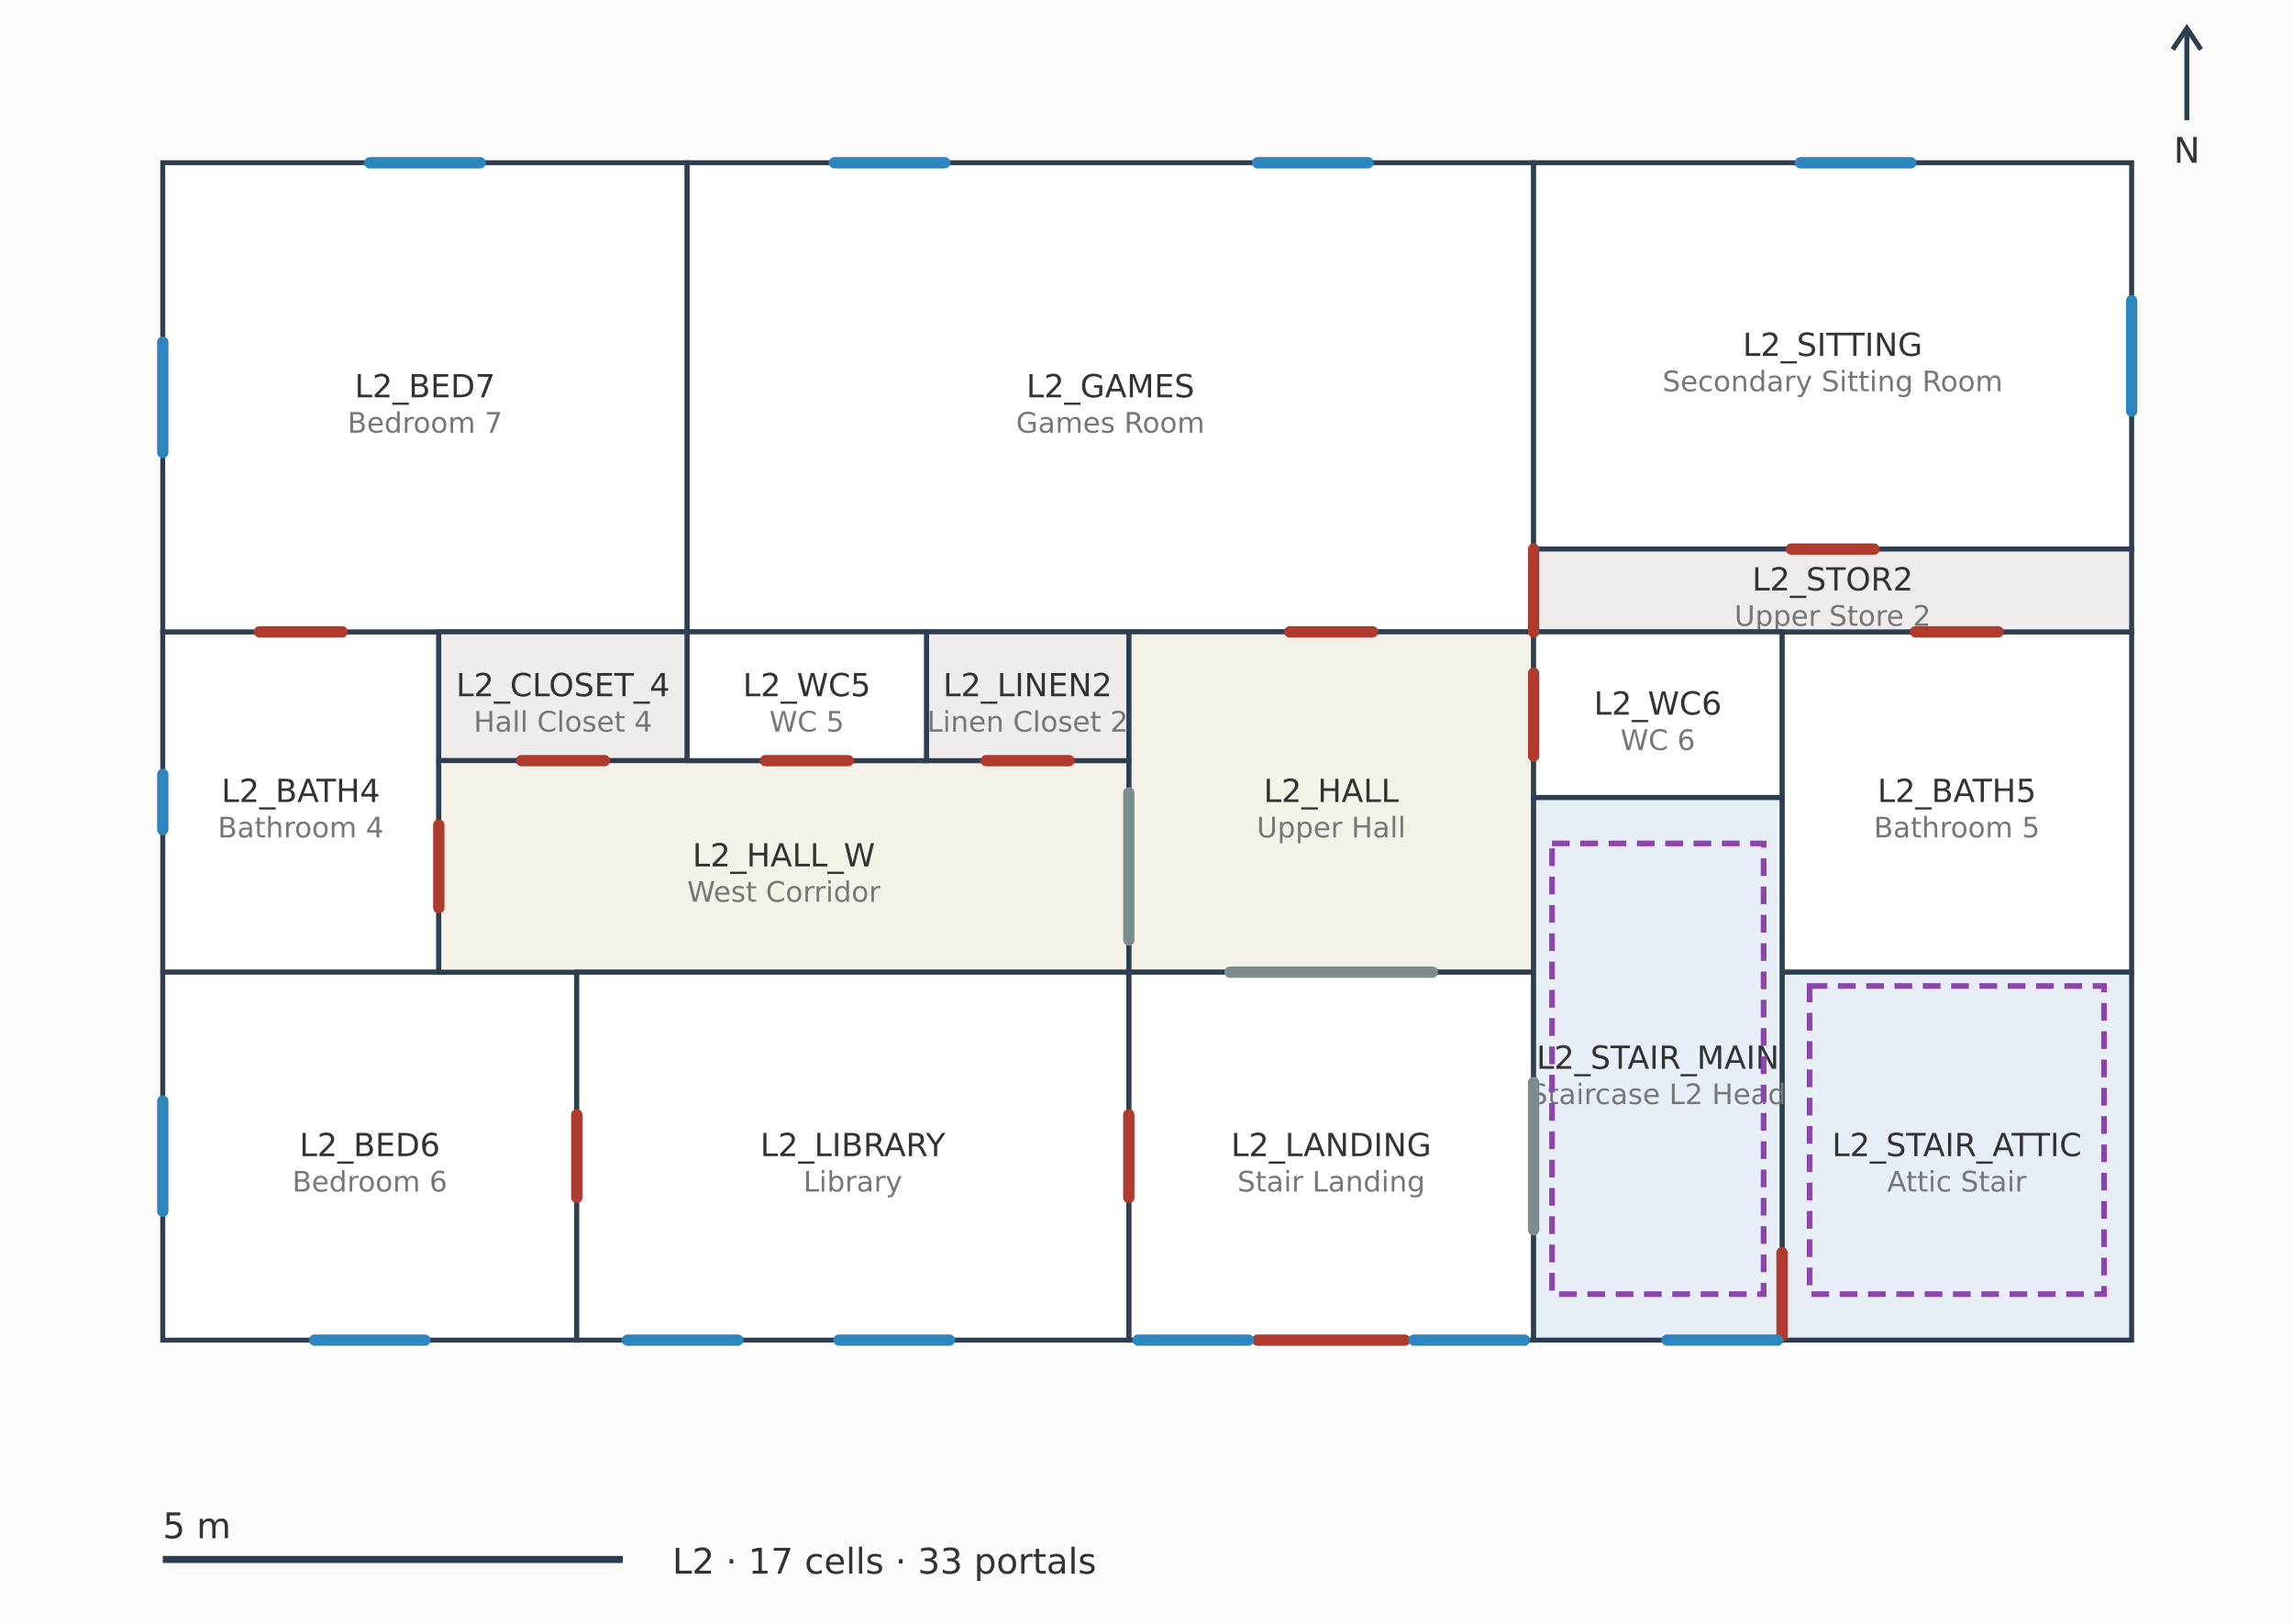
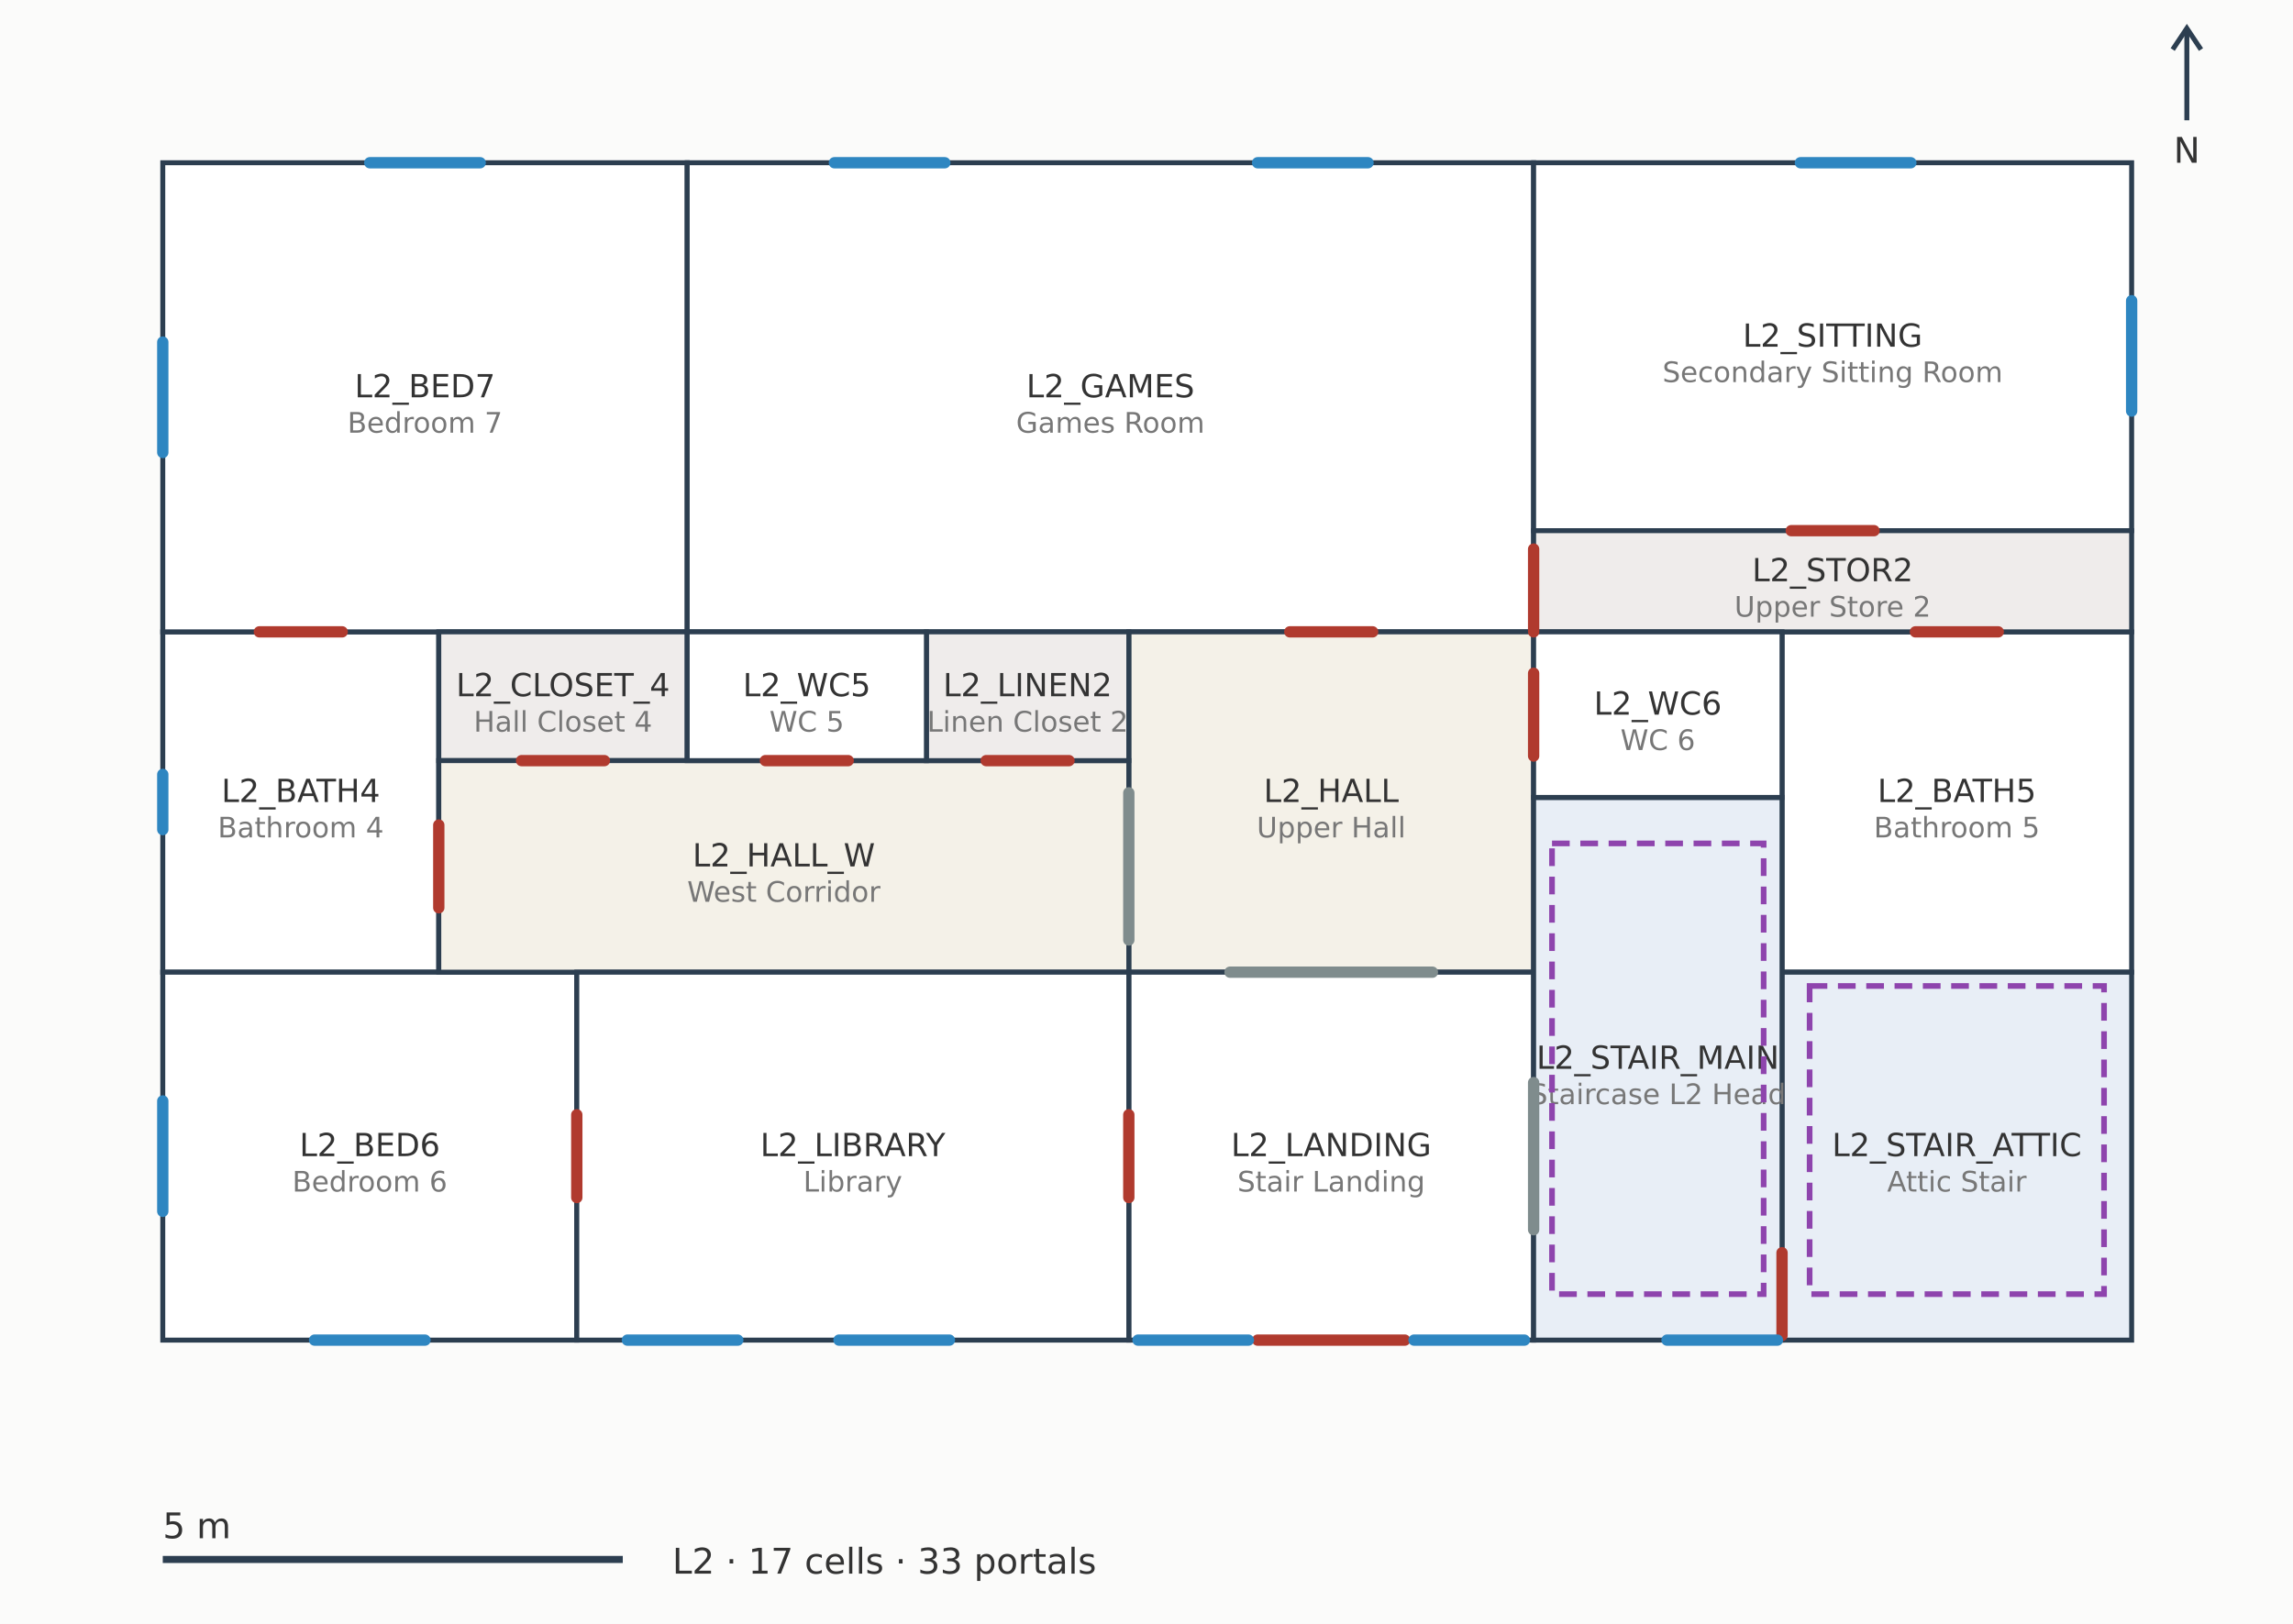
<svg xmlns="http://www.w3.org/2000/svg" width="648" height="459" viewBox="0 0 648 459" font-family="DejaVu Sans, sans-serif">
  <style>.id{font-size:9px;fill:#333}.name{font-size:8px;fill:#777}.key{font-size:10px;fill:#333}</style>
  <rect width="648" height="459" fill="#fbfbfa" />
  <rect x="46.0" y="178.6" width="78.0" height="96.2" fill="#ffffff" stroke="#2c3e50" stroke-width="1.4" />
  <text class="id" x="85.0" y="226.7" text-anchor="middle">L2_BATH4</text>
  <text class="name" x="85.0" y="236.7" text-anchor="middle">Bathroom 4</text>
  <rect x="503.6" y="178.6" width="98.8" height="96.2" fill="#ffffff" stroke="#2c3e50" stroke-width="1.4" />
  <text class="id" x="553.0" y="226.7" text-anchor="middle">L2_BATH5</text>
  <text class="name" x="553.0" y="236.7" text-anchor="middle">Bathroom 5</text>
  <rect x="46.0" y="274.8" width="117.0" height="104.0" fill="#ffffff" stroke="#2c3e50" stroke-width="1.4" />
  <text class="id" x="104.5" y="326.8" text-anchor="middle">L2_BED6</text>
  <text class="name" x="104.5" y="336.8" text-anchor="middle">Bedroom 6</text>
  <rect x="46.0" y="46.0" width="148.2" height="132.6" fill="#ffffff" stroke="#2c3e50" stroke-width="1.4" />
  <text class="id" x="120.1" y="112.3" text-anchor="middle">L2_BED7</text>
  <text class="name" x="120.1" y="122.3" text-anchor="middle">Bedroom 7</text>
  <rect x="124.0" y="178.6" width="70.2" height="36.4" fill="#efeceb" stroke="#2c3e50" stroke-width="1.4" />
  <text class="id" x="159.1" y="196.8" text-anchor="middle">L2_CLOSET_4</text>
  <text class="name" x="159.1" y="206.8" text-anchor="middle">Hall Closet 4</text>
  <rect x="194.2" y="46.0" width="239.2" height="132.6" fill="#ffffff" stroke="#2c3e50" stroke-width="1.4" />
  <text class="id" x="313.8" y="112.3" text-anchor="middle">L2_GAMES</text>
  <text class="name" x="313.8" y="122.3" text-anchor="middle">Games Room</text>
  <rect x="319.0" y="178.6" width="114.4" height="96.2" fill="#f4f1e8" stroke="#2c3e50" stroke-width="1.4" />
  <text class="id" x="376.2" y="226.7" text-anchor="middle">L2_HALL</text>
  <text class="name" x="376.2" y="236.7" text-anchor="middle">Upper Hall</text>
  <rect x="124.0" y="215.0" width="195.0" height="59.8" fill="#f4f1e8" stroke="#2c3e50" stroke-width="1.4" />
  <text class="id" x="221.5" y="244.9" text-anchor="middle">L2_HALL_W</text>
  <text class="name" x="221.5" y="254.9" text-anchor="middle">West Corridor</text>
  <rect x="319.0" y="274.8" width="114.4" height="104.0" fill="#ffffff" stroke="#2c3e50" stroke-width="1.4" />
  <text class="id" x="376.2" y="326.8" text-anchor="middle">L2_LANDING</text>
  <text class="name" x="376.2" y="336.8" text-anchor="middle">Stair Landing</text>
  <rect x="163.0" y="274.8" width="156.0" height="104.0" fill="#ffffff" stroke="#2c3e50" stroke-width="1.4" />
  <text class="id" x="241.0" y="326.8" text-anchor="middle">L2_LIBRARY</text>
  <text class="name" x="241.0" y="336.8" text-anchor="middle">Library</text>
  <rect x="261.8" y="178.6" width="57.2" height="36.4" fill="#efeceb" stroke="#2c3e50" stroke-width="1.4" />
  <text class="id" x="290.4" y="196.8" text-anchor="middle">L2_LINEN2</text>
  <text class="name" x="290.4" y="206.8" text-anchor="middle">Linen Closet 2</text>
-   <rect x="433.4" y="46.0" width="169.0" height="109.2" fill="#ffffff" stroke="#2c3e50" stroke-width="1.4" />
-   <text class="id" x="517.9" y="100.6" text-anchor="middle">L2_SITTING</text>
-   <text class="name" x="517.9" y="110.6" text-anchor="middle">Secondary Sitting Room</text>
+   <rect x="433.4" y="46.0" width="169.0" height="104.0" fill="#ffffff" stroke="#2c3e50" stroke-width="1.4" />
+   <text class="id" x="517.9" y="98.0" text-anchor="middle">L2_SITTING</text>
+   <text class="name" x="517.9" y="108.0" text-anchor="middle">Secondary Sitting Room</text>
  <rect x="503.6" y="274.8" width="98.8" height="104.0" fill="#e8eef6" stroke="#2c3e50" stroke-width="1.4" />
  <text class="id" x="553.0" y="326.8" text-anchor="middle">L2_STAIR_ATTIC</text>
  <text class="name" x="553.0" y="336.8" text-anchor="middle">Attic Stair</text>
  <rect x="433.4" y="225.4" width="70.2" height="153.4" fill="#e8eef6" stroke="#2c3e50" stroke-width="1.4" />
  <text class="id" x="468.5" y="302.1" text-anchor="middle">L2_STAIR_MAIN</text>
  <text class="name" x="468.5" y="312.1" text-anchor="middle">Staircase L2 Head</text>
-   <rect x="433.4" y="155.2" width="169.0" height="23.4" fill="#efeceb" stroke="#2c3e50" stroke-width="1.4" />
-   <text class="id" x="517.9" y="166.9" text-anchor="middle">L2_STOR2</text>
-   <text class="name" x="517.9" y="176.9" text-anchor="middle">Upper Store 2</text>
+   <rect x="433.4" y="150.0" width="169.0" height="28.6" fill="#efeceb" stroke="#2c3e50" stroke-width="1.4" />
+   <text class="id" x="517.9" y="164.3" text-anchor="middle">L2_STOR2</text>
+   <text class="name" x="517.9" y="174.3" text-anchor="middle">Upper Store 2</text>
  <rect x="194.2" y="178.6" width="67.6" height="36.4" fill="#ffffff" stroke="#2c3e50" stroke-width="1.4" />
  <text class="id" x="228.0" y="196.8" text-anchor="middle">L2_WC5</text>
  <text class="name" x="228.0" y="206.8" text-anchor="middle">WC 5</text>
  <rect x="433.4" y="178.6" width="70.2" height="46.8" fill="#ffffff" stroke="#2c3e50" stroke-width="1.4" />
  <text class="id" x="468.5" y="202.0" text-anchor="middle">L2_WC6</text>
  <text class="name" x="468.5" y="212.0" text-anchor="middle">WC 6</text>
  <line x1="347.6" y1="274.8" x2="404.8" y2="274.8" stroke="#7f8c8d" stroke-width="3.2" stroke-linecap="round" />
  <line x1="319.0" y1="224.1" x2="319.0" y2="265.7" stroke="#7f8c8d" stroke-width="3.2" stroke-linecap="round" />
  <line x1="433.4" y1="306.0" x2="433.4" y2="347.6" stroke="#7f8c8d" stroke-width="3.2" stroke-linecap="round" />
  <rect x="438.6" y="238.4" width="59.8" height="127.4" fill="none" stroke="#8e44ad" stroke-width="1.6" stroke-dasharray="5 3" />
  <rect x="511.4" y="278.7" width="83.2" height="87.1" fill="none" stroke="#8e44ad" stroke-width="1.6" stroke-dasharray="5 3" />
  <line x1="503.6" y1="354.1" x2="503.6" y2="377.5" stroke="#b03a2e" stroke-width="3.2" stroke-linecap="round" />
  <line x1="319.0" y1="315.1" x2="319.0" y2="338.5" stroke="#b03a2e" stroke-width="3.2" stroke-linecap="round" />
  <line x1="163.0" y1="315.1" x2="163.0" y2="338.5" stroke="#b03a2e" stroke-width="3.2" stroke-linecap="round" />
  <line x1="124.0" y1="233.2" x2="124.0" y2="256.6" stroke="#b03a2e" stroke-width="3.2" stroke-linecap="round" />
  <line x1="147.4" y1="215.0" x2="170.8" y2="215.0" stroke="#b03a2e" stroke-width="3.2" stroke-linecap="round" />
  <line x1="216.3" y1="215.0" x2="239.7" y2="215.0" stroke="#b03a2e" stroke-width="3.2" stroke-linecap="round" />
  <line x1="278.7" y1="215.0" x2="302.1" y2="215.0" stroke="#b03a2e" stroke-width="3.2" stroke-linecap="round" />
  <line x1="73.3" y1="178.6" x2="96.7" y2="178.6" stroke="#b03a2e" stroke-width="3.2" stroke-linecap="round" />
  <line x1="364.5" y1="178.6" x2="387.9" y2="178.6" stroke="#b03a2e" stroke-width="3.2" stroke-linecap="round" />
  <line x1="433.4" y1="190.3" x2="433.4" y2="213.7" stroke="#b03a2e" stroke-width="3.2" stroke-linecap="round" />
  <line x1="433.4" y1="155.2" x2="433.4" y2="178.6" stroke="#b03a2e" stroke-width="3.2" stroke-linecap="round" />
-   <line x1="506.2" y1="155.2" x2="529.6" y2="155.2" stroke="#b03a2e" stroke-width="3.2" stroke-linecap="round" />
+   <line x1="506.2" y1="150.0" x2="529.6" y2="150.0" stroke="#b03a2e" stroke-width="3.2" stroke-linecap="round" />
  <line x1="541.3" y1="178.6" x2="564.7" y2="178.6" stroke="#b03a2e" stroke-width="3.2" stroke-linecap="round" />
  <line x1="355.4" y1="378.8" x2="397.0" y2="378.8" stroke="#b03a2e" stroke-width="3.2" stroke-linecap="round" />
  <line x1="321.6" y1="378.8" x2="352.8" y2="378.8" stroke="#2e86c1" stroke-width="3.2" stroke-linecap="round" />
  <line x1="399.6" y1="378.8" x2="430.8" y2="378.8" stroke="#2e86c1" stroke-width="3.2" stroke-linecap="round" />
  <line x1="471.1" y1="378.8" x2="502.3" y2="378.8" stroke="#2e86c1" stroke-width="3.2" stroke-linecap="round" />
  <line x1="177.3" y1="378.8" x2="208.5" y2="378.8" stroke="#2e86c1" stroke-width="3.2" stroke-linecap="round" />
  <line x1="237.1" y1="378.8" x2="268.3" y2="378.8" stroke="#2e86c1" stroke-width="3.2" stroke-linecap="round" />
  <line x1="88.9" y1="378.8" x2="120.1" y2="378.8" stroke="#2e86c1" stroke-width="3.2" stroke-linecap="round" />
  <line x1="46.0" y1="311.2" x2="46.0" y2="342.4" stroke="#2e86c1" stroke-width="3.2" stroke-linecap="round" />
  <line x1="46.0" y1="218.9" x2="46.0" y2="234.5" stroke="#2e86c1" stroke-width="3.2" stroke-linecap="round" />
  <line x1="46.0" y1="96.7" x2="46.0" y2="127.9" stroke="#2e86c1" stroke-width="3.2" stroke-linecap="round" />
  <line x1="104.5" y1="46.0" x2="135.7" y2="46.0" stroke="#2e86c1" stroke-width="3.2" stroke-linecap="round" />
  <line x1="235.8" y1="46.0" x2="267.0" y2="46.0" stroke="#2e86c1" stroke-width="3.2" stroke-linecap="round" />
  <line x1="355.4" y1="46.0" x2="386.6" y2="46.0" stroke="#2e86c1" stroke-width="3.2" stroke-linecap="round" />
  <line x1="508.8" y1="46.0" x2="540.0" y2="46.0" stroke="#2e86c1" stroke-width="3.2" stroke-linecap="round" />
  <line x1="602.4" y1="85.0" x2="602.4" y2="116.2" stroke="#2e86c1" stroke-width="3.2" stroke-linecap="round" />
  <g stroke="#2c3e50" stroke-width="1.4" fill="none">
    <line x1="618" y1="34" x2="618" y2="8" />
    <path d="M614 14 L618 8 L622 14" />
  </g>
  <text class="key" x="618" y="46" text-anchor="middle">N</text>
  <line x1="46.0" y1="440.8" x2="176.0" y2="440.8" stroke="#2c3e50" stroke-width="2" />
  <text class="key" x="46.0" y="434.8">5 m</text>
  <text class="key" x="190.0" y="444.8">L2 · 17 cells · 33 portals</text>
</svg>
